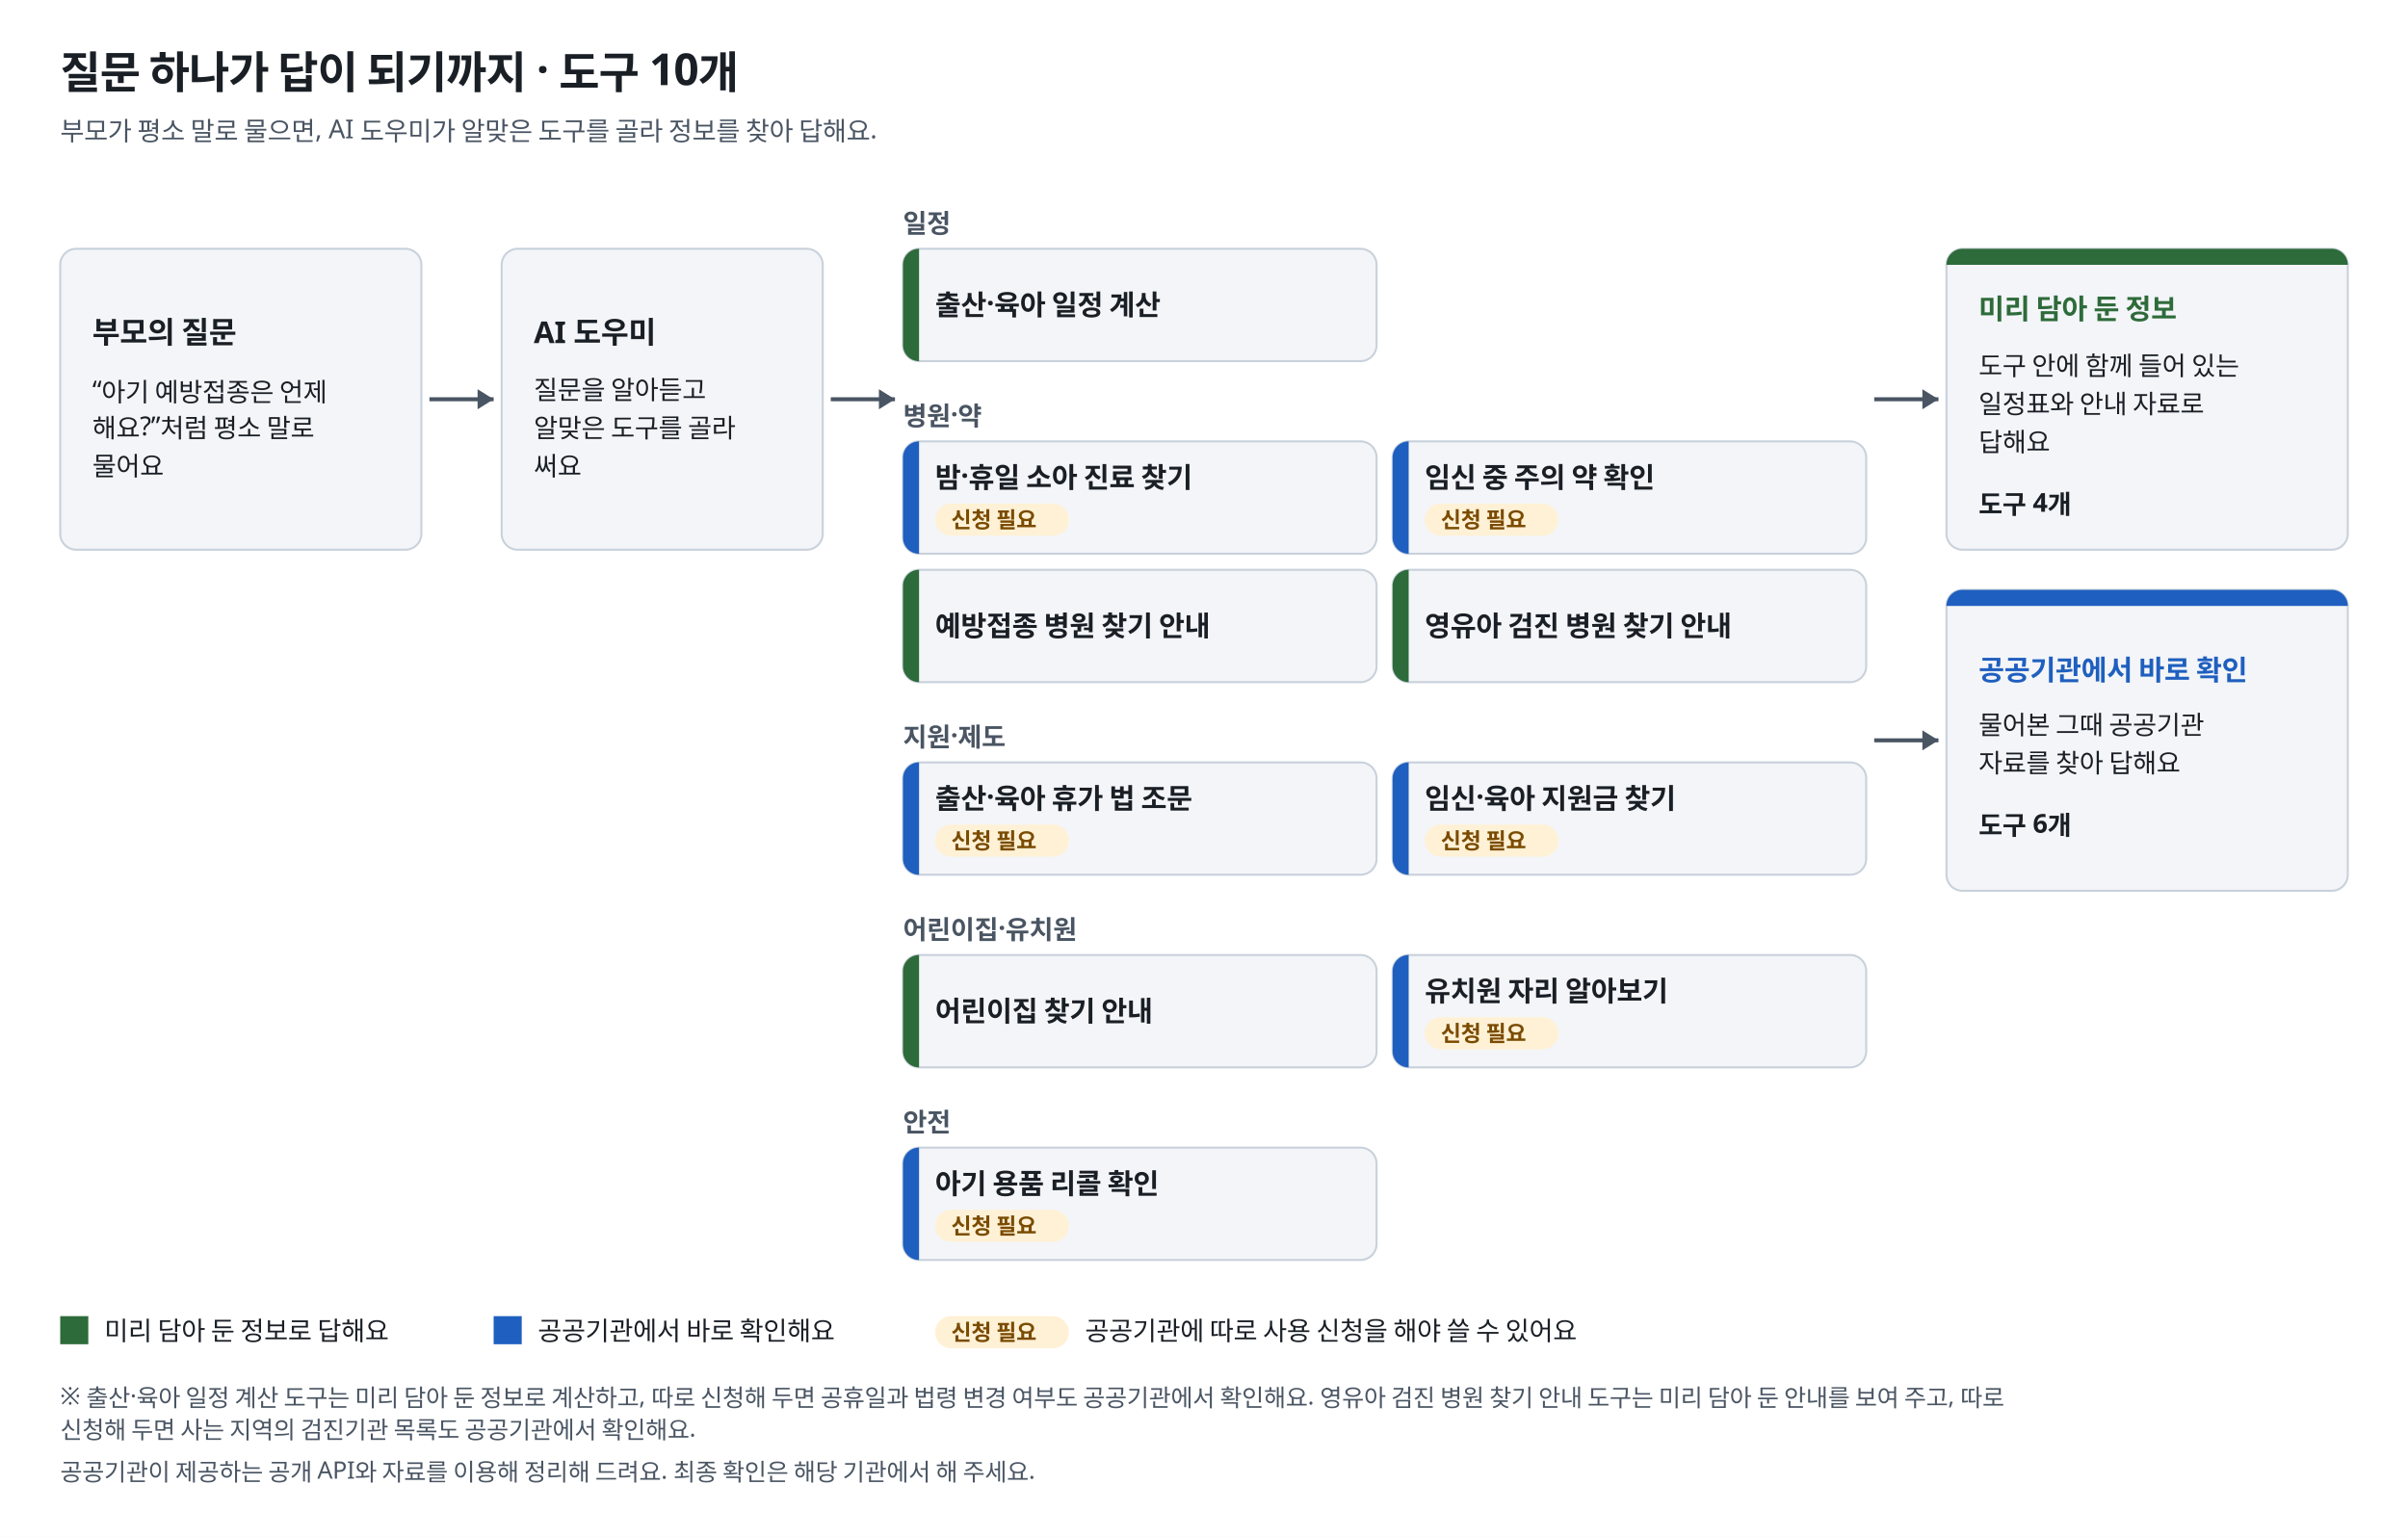
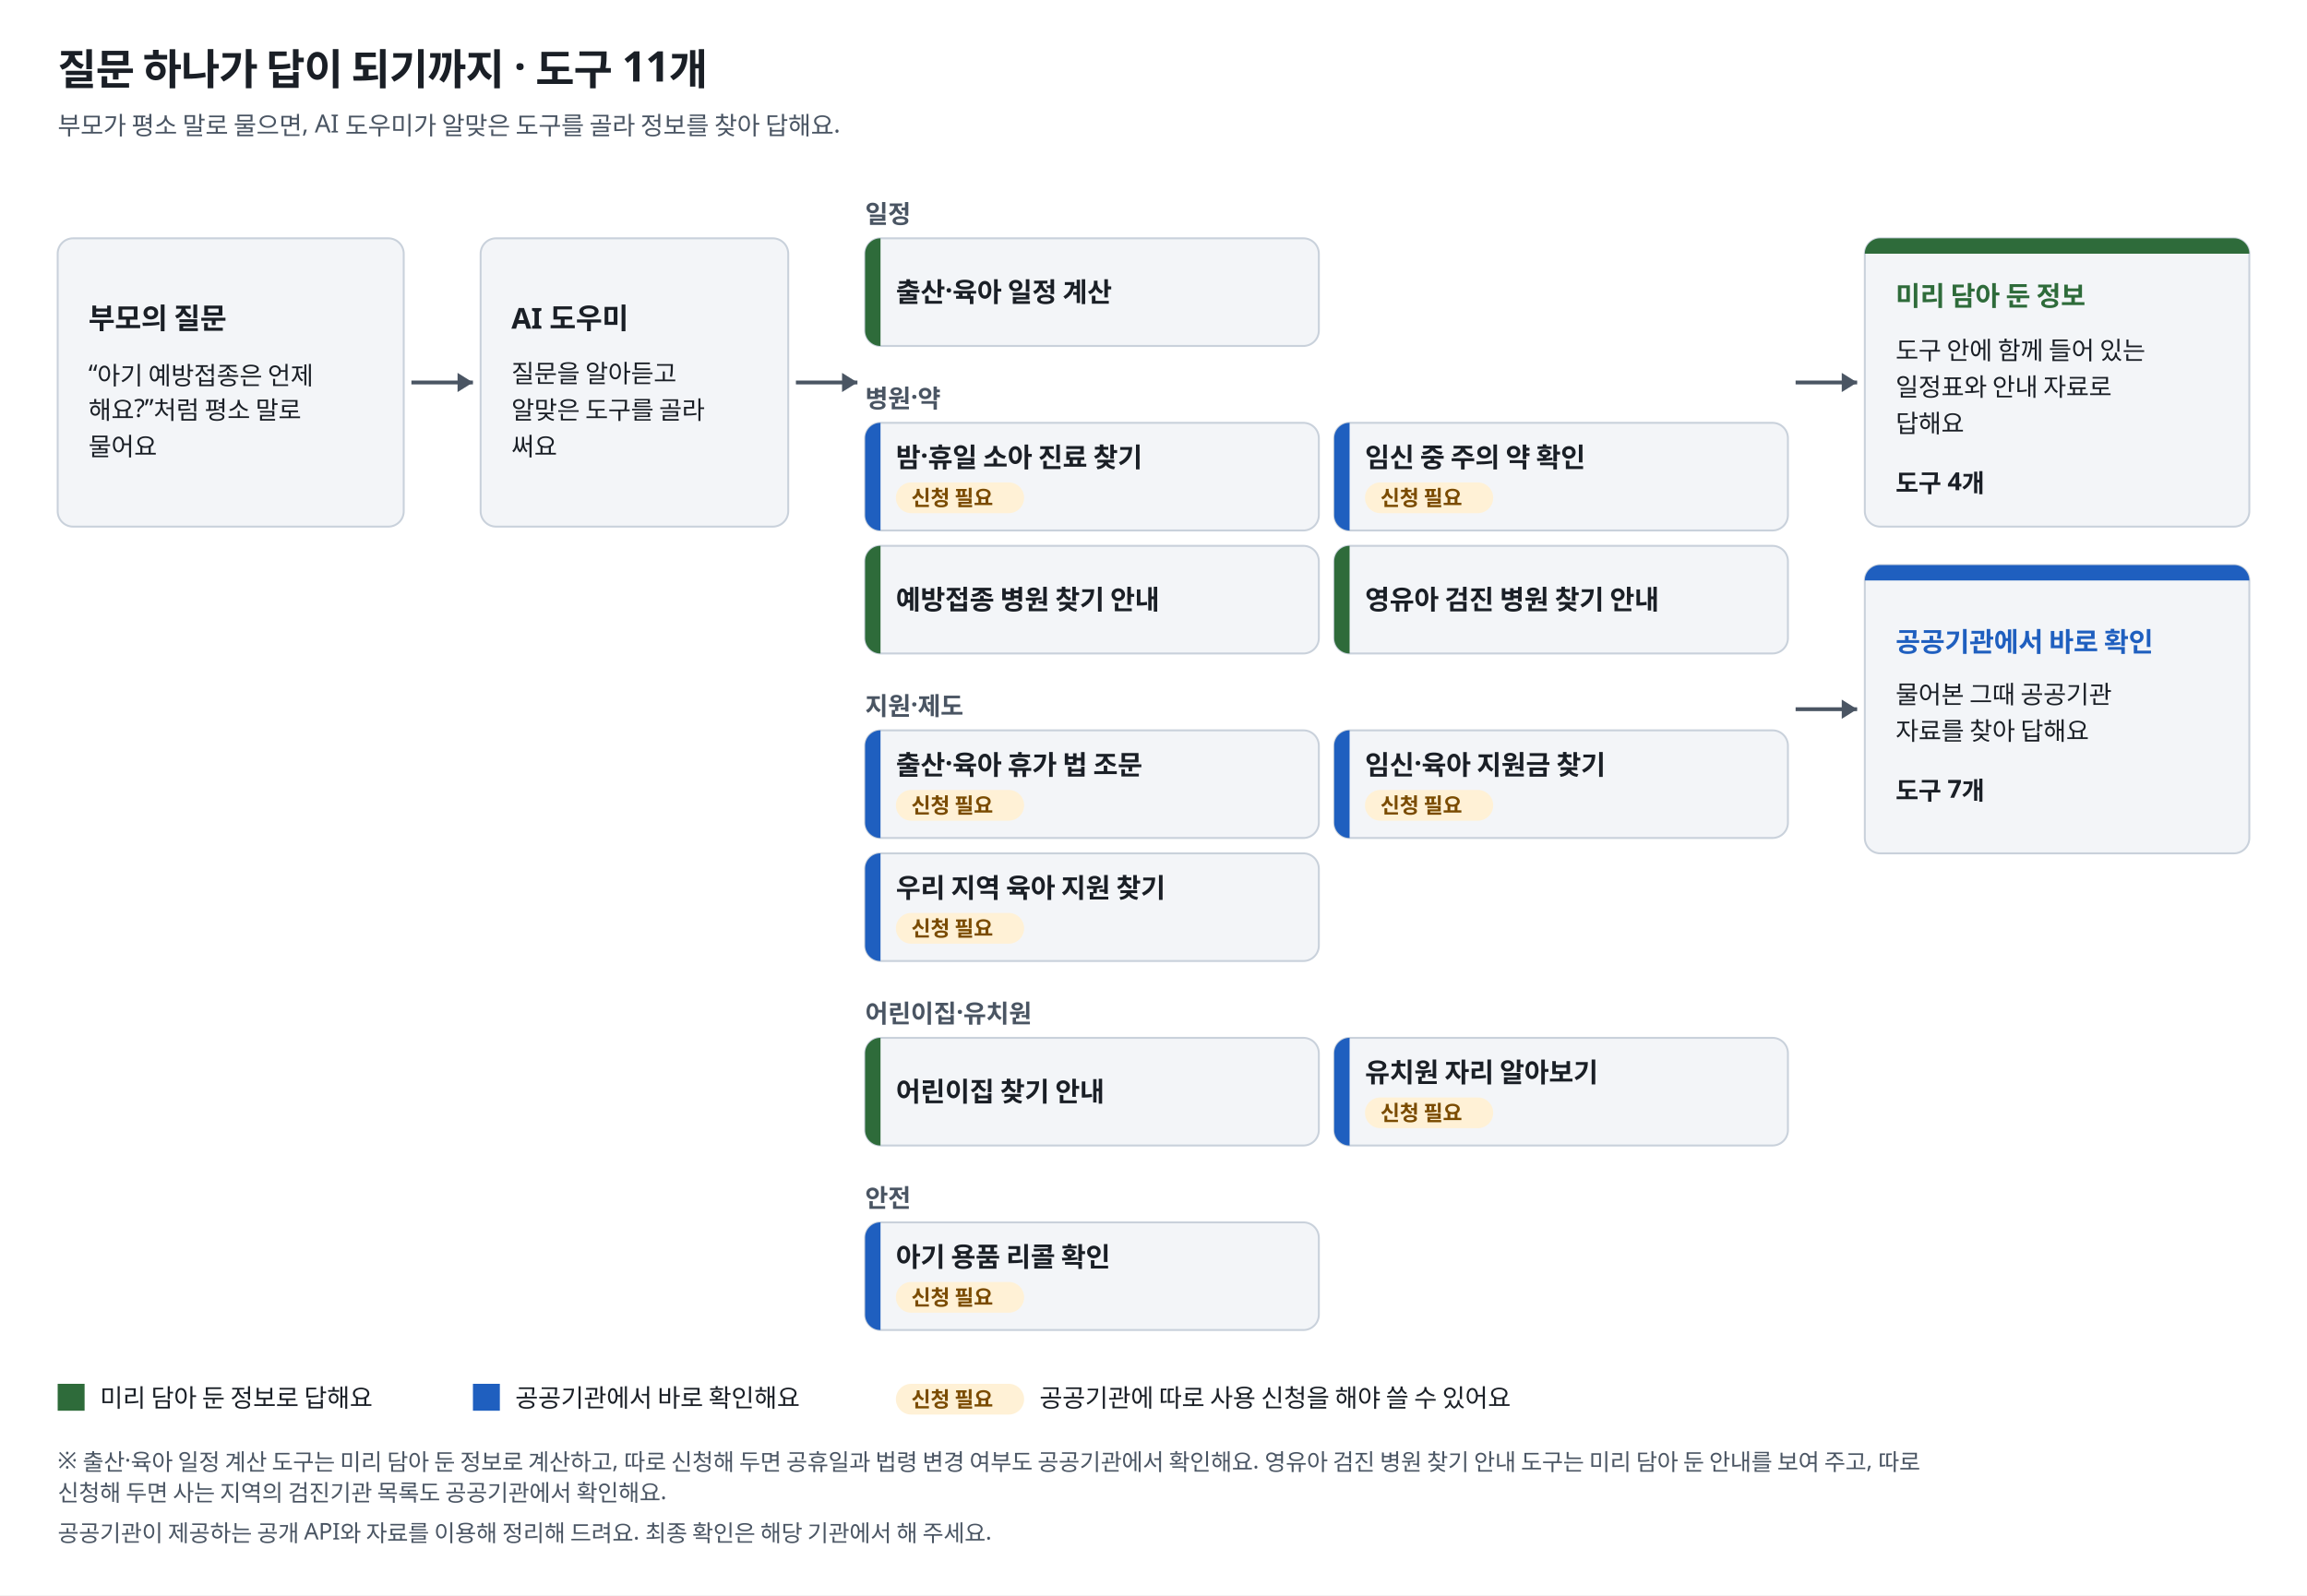
- <svg xmlns="http://www.w3.org/2000/svg" width="1200" height="766" viewBox="0 0 1200 766" role="img" aria-labelledby="title desc" font-family="Pretendard, 'Apple SD Gothic Neo', 'Noto Sans KR', 'Malgun Gothic', sans-serif">
-   <rect x="0" y="0" width="1200" height="766" fill="#FFFFFF" />
+ <svg xmlns="http://www.w3.org/2000/svg" width="1200" height="830" viewBox="0 0 1200 830" role="img" aria-labelledby="title desc" font-family="Pretendard, 'Apple SD Gothic Neo', 'Noto Sans KR', 'Malgun Gothic', sans-serif">
+   <rect x="0" y="0" width="1200" height="830" fill="#FFFFFF" />
  <text x="30" y="44" font-size="22" fill="#1A1F26" data-max-w="1140" letter-spacing="-0.4" font-weight="700">
-     <tspan x="30" y="44">질문 하나가 답이 되기까지 · 도구 10개</tspan>
+     <tspan x="30" y="44">질문 하나가 답이 되기까지 · 도구 11개</tspan>
  </text>
  <text x="30" y="70" font-size="13" fill="#4A5563" data-max-w="1140" letter-spacing="-0.1">
    <tspan x="30" y="70">부모가 평소 말로 물으면, AI 도우미가 알맞은 도구를 골라 정보를 찾아 답해요.</tspan>
  </text>
  <rect x="30" y="124" width="180" height="150" rx="8" fill="#F3F5F8" stroke="#C9D1DB" />
  <text x="46" y="171" font-size="15" fill="#1A1F26" data-max-w="148" letter-spacing="-0.1" font-weight="700">
    <tspan x="46" y="171">부모의 질문</tspan>
  </text>
  <text x="46" y="199" font-size="13" fill="#1A1F26" data-max-w="148" letter-spacing="-0.1">
    <tspan x="46" y="199">“아기 예방접종은 언제</tspan>
    <tspan x="46" y="218">해요?”처럼 평소 말로</tspan>
    <tspan x="46" y="237">물어요</tspan>
  </text>
  <line x1="214" y1="199" x2="246" y2="199" stroke="#4A5563" stroke-width="2" />
  <polygon points="246,199 238,194 238,204" fill="#4A5563" />
  <rect x="250" y="124" width="160" height="150" rx="8" fill="#F3F5F8" stroke="#C9D1DB" />
  <text x="266" y="171" font-size="15" fill="#1A1F26" data-max-w="128" letter-spacing="-0.1" font-weight="700">
    <tspan x="266" y="171">AI 도우미</tspan>
  </text>
  <text x="266" y="199" font-size="13" fill="#1A1F26" data-max-w="128" letter-spacing="-0.1">
    <tspan x="266" y="199">질문을 알아듣고</tspan>
    <tspan x="266" y="218">알맞은 도구를 골라</tspan>
    <tspan x="266" y="237">써요</tspan>
  </text>
  <line x1="414" y1="199" x2="446" y2="199" stroke="#4A5563" stroke-width="2" />
  <polygon points="446,199 438,194 438,204" fill="#4A5563" />
  <text x="450" y="116" font-size="13" fill="#4A5563" data-max-w="480" letter-spacing="-0.1" font-weight="700">
    <tspan x="450" y="116">일정</tspan>
  </text>
  <g data-tool="get_timeline" data-source="builtin">
    <rect x="450" y="124" width="236" height="56" rx="8" fill="#F3F5F8" stroke="#C9D1DB" />
    <path d="M458 124 A8 8 0 0 0 450 132 V172 A8 8 0 0 0 458 180 Z" fill="#2E6B3A" />
    <text x="466" y="157" font-size="14" fill="#1A1F26" data-max-w="212" letter-spacing="-0.1" font-weight="700">
      <tspan x="466" y="157">출산·육아 일정 계산</tspan>
    </text>
  </g>
  <text x="450" y="212" font-size="13" fill="#4A5563" data-max-w="480" letter-spacing="-0.1" font-weight="700">
    <tspan x="450" y="212">병원·약</tspan>
  </text>
  <g data-tool="find_night_pediatric" data-source="live-key" data-key="required">
    <rect x="450" y="220" width="236" height="56" rx="8" fill="#F3F5F8" stroke="#C9D1DB" />
    <path d="M458 220 A8 8 0 0 0 450 228 V268 A8 8 0 0 0 458 276 Z" fill="#1F5FBF" />
    <text x="466" y="243" font-size="14" fill="#1A1F26" data-max-w="212" letter-spacing="-0.1" font-weight="700">
      <tspan x="466" y="243">밤·휴일 소아 진료 찾기</tspan>
    </text>
    <rect x="466" y="251" width="66.7" height="16" rx="8" fill="#FFF1D6" />
    <text x="474" y="263" font-size="11" fill="#7A4B00" data-max-w="50.7" letter-spacing="-0.1" font-weight="700">
      <tspan x="474" y="263">신청 필요</tspan>
    </text>
  </g>
  <g data-tool="check_pregnancy_drug" data-source="live-key" data-key="required">
    <rect x="694" y="220" width="236" height="56" rx="8" fill="#F3F5F8" stroke="#C9D1DB" />
    <path d="M702 220 A8 8 0 0 0 694 228 V268 A8 8 0 0 0 702 276 Z" fill="#1F5FBF" />
    <text x="710" y="243" font-size="14" fill="#1A1F26" data-max-w="212" letter-spacing="-0.1" font-weight="700">
      <tspan x="710" y="243">임신 중 주의 약 확인</tspan>
    </text>
    <rect x="710" y="251" width="66.7" height="16" rx="8" fill="#FFF1D6" />
    <text x="718" y="263" font-size="11" fill="#7A4B00" data-max-w="50.7" letter-spacing="-0.1" font-weight="700">
      <tspan x="718" y="263">신청 필요</tspan>
    </text>
  </g>
  <g data-tool="find_vaccination_clinic" data-source="builtin">
    <rect x="450" y="284" width="236" height="56" rx="8" fill="#F3F5F8" stroke="#C9D1DB" />
    <path d="M458 284 A8 8 0 0 0 450 292 V332 A8 8 0 0 0 458 340 Z" fill="#2E6B3A" />
    <text x="466" y="317" font-size="14" fill="#1A1F26" data-max-w="212" letter-spacing="-0.1" font-weight="700">
      <tspan x="466" y="317">예방접종 병원 찾기 안내</tspan>
    </text>
  </g>
  <g data-tool="find_checkup_clinic" data-source="builtin">
    <rect x="694" y="284" width="236" height="56" rx="8" fill="#F3F5F8" stroke="#C9D1DB" />
    <path d="M702 284 A8 8 0 0 0 694 292 V332 A8 8 0 0 0 702 340 Z" fill="#2E6B3A" />
    <text x="710" y="317" font-size="14" fill="#1A1F26" data-max-w="212" letter-spacing="-0.1" font-weight="700">
      <tspan x="710" y="317">영유아 검진 병원 찾기 안내</tspan>
    </text>
  </g>
  <text x="450" y="372" font-size="13" fill="#4A5563" data-max-w="480" letter-spacing="-0.1" font-weight="700">
    <tspan x="450" y="372">지원·제도</tspan>
  </text>
  <g data-tool="get_leave_article" data-source="live-key" data-key="required">
    <rect x="450" y="380" width="236" height="56" rx="8" fill="#F3F5F8" stroke="#C9D1DB" />
    <path d="M458 380 A8 8 0 0 0 450 388 V428 A8 8 0 0 0 458 436 Z" fill="#1F5FBF" />
    <text x="466" y="403" font-size="14" fill="#1A1F26" data-max-w="212" letter-spacing="-0.1" font-weight="700">
      <tspan x="466" y="403">출산·육아 휴가 법 조문</tspan>
    </text>
    <rect x="466" y="411" width="66.7" height="16" rx="8" fill="#FFF1D6" />
    <text x="474" y="423" font-size="11" fill="#7A4B00" data-max-w="50.7" letter-spacing="-0.1" font-weight="700">
      <tspan x="474" y="423">신청 필요</tspan>
    </text>
  </g>
  <g data-tool="find_benefits" data-source="live-key" data-key="required">
    <rect x="694" y="380" width="236" height="56" rx="8" fill="#F3F5F8" stroke="#C9D1DB" />
    <path d="M702 380 A8 8 0 0 0 694 388 V428 A8 8 0 0 0 702 436 Z" fill="#1F5FBF" />
    <text x="710" y="403" font-size="14" fill="#1A1F26" data-max-w="212" letter-spacing="-0.1" font-weight="700">
      <tspan x="710" y="403">임신·육아 지원금 찾기</tspan>
    </text>
    <rect x="710" y="411" width="66.7" height="16" rx="8" fill="#FFF1D6" />
    <text x="718" y="423" font-size="11" fill="#7A4B00" data-max-w="50.7" letter-spacing="-0.1" font-weight="700">
      <tspan x="718" y="423">신청 필요</tspan>
    </text>
  </g>
-   <text x="450" y="468" font-size="13" fill="#4A5563" data-max-w="480" letter-spacing="-0.1" font-weight="700">
-     <tspan x="450" y="468">어린이집·유치원</tspan>
+   <g data-tool="find_local_support" data-source="live-key" data-key="required">
+     <rect x="450" y="444" width="236" height="56" rx="8" fill="#F3F5F8" stroke="#C9D1DB" />
+     <path d="M458 444 A8 8 0 0 0 450 452 V492 A8 8 0 0 0 458 500 Z" fill="#1F5FBF" />
+     <text x="466" y="467" font-size="14" fill="#1A1F26" data-max-w="212" letter-spacing="-0.1" font-weight="700">
+       <tspan x="466" y="467">우리 지역 육아 지원 찾기</tspan>
+     </text>
+     <rect x="466" y="475" width="66.7" height="16" rx="8" fill="#FFF1D6" />
+     <text x="474" y="487" font-size="11" fill="#7A4B00" data-max-w="50.7" letter-spacing="-0.1" font-weight="700">
+       <tspan x="474" y="487">신청 필요</tspan>
+     </text>
+   </g>
+   <text x="450" y="532" font-size="13" fill="#4A5563" data-max-w="480" letter-spacing="-0.1" font-weight="700">
+     <tspan x="450" y="532">어린이집·유치원</tspan>
  </text>
  <g data-tool="find_daycare" data-source="builtin">
-     <rect x="450" y="476" width="236" height="56" rx="8" fill="#F3F5F8" stroke="#C9D1DB" />
-     <path d="M458 476 A8 8 0 0 0 450 484 V524 A8 8 0 0 0 458 532 Z" fill="#2E6B3A" />
-     <text x="466" y="509" font-size="14" fill="#1A1F26" data-max-w="212" letter-spacing="-0.1" font-weight="700">
-       <tspan x="466" y="509">어린이집 찾기 안내</tspan>
+     <rect x="450" y="540" width="236" height="56" rx="8" fill="#F3F5F8" stroke="#C9D1DB" />
+     <path d="M458 540 A8 8 0 0 0 450 548 V588 A8 8 0 0 0 458 596 Z" fill="#2E6B3A" />
+     <text x="466" y="573" font-size="14" fill="#1A1F26" data-max-w="212" letter-spacing="-0.1" font-weight="700">
+       <tspan x="466" y="573">어린이집 찾기 안내</tspan>
    </text>
  </g>
  <g data-tool="find_kindergarten" data-source="live-key" data-key="required">
-     <rect x="694" y="476" width="236" height="56" rx="8" fill="#F3F5F8" stroke="#C9D1DB" />
-     <path d="M702 476 A8 8 0 0 0 694 484 V524 A8 8 0 0 0 702 532 Z" fill="#1F5FBF" />
-     <text x="710" y="499" font-size="14" fill="#1A1F26" data-max-w="212" letter-spacing="-0.1" font-weight="700">
-       <tspan x="710" y="499">유치원 자리 알아보기</tspan>
-     </text>
-     <rect x="710" y="507" width="66.7" height="16" rx="8" fill="#FFF1D6" />
-     <text x="718" y="519" font-size="11" fill="#7A4B00" data-max-w="50.7" letter-spacing="-0.1" font-weight="700">
-       <tspan x="718" y="519">신청 필요</tspan>
-     </text>
-   </g>
-   <text x="450" y="564" font-size="13" fill="#4A5563" data-max-w="480" letter-spacing="-0.1" font-weight="700">
-     <tspan x="450" y="564">안전</tspan>
+     <rect x="694" y="540" width="236" height="56" rx="8" fill="#F3F5F8" stroke="#C9D1DB" />
+     <path d="M702 540 A8 8 0 0 0 694 548 V588 A8 8 0 0 0 702 596 Z" fill="#1F5FBF" />
+     <text x="710" y="563" font-size="14" fill="#1A1F26" data-max-w="212" letter-spacing="-0.1" font-weight="700">
+       <tspan x="710" y="563">유치원 자리 알아보기</tspan>
+     </text>
+     <rect x="710" y="571" width="66.7" height="16" rx="8" fill="#FFF1D6" />
+     <text x="718" y="583" font-size="11" fill="#7A4B00" data-max-w="50.7" letter-spacing="-0.1" font-weight="700">
+       <tspan x="718" y="583">신청 필요</tspan>
+     </text>
+   </g>
+   <text x="450" y="628" font-size="13" fill="#4A5563" data-max-w="480" letter-spacing="-0.1" font-weight="700">
+     <tspan x="450" y="628">안전</tspan>
  </text>
  <g data-tool="check_recall" data-source="live-key" data-key="required">
-     <rect x="450" y="572" width="236" height="56" rx="8" fill="#F3F5F8" stroke="#C9D1DB" />
-     <path d="M458 572 A8 8 0 0 0 450 580 V620 A8 8 0 0 0 458 628 Z" fill="#1F5FBF" />
-     <text x="466" y="595" font-size="14" fill="#1A1F26" data-max-w="212" letter-spacing="-0.1" font-weight="700">
-       <tspan x="466" y="595">아기 용품 리콜 확인</tspan>
-     </text>
-     <rect x="466" y="603" width="66.7" height="16" rx="8" fill="#FFF1D6" />
-     <text x="474" y="615" font-size="11" fill="#7A4B00" data-max-w="50.7" letter-spacing="-0.1" font-weight="700">
-       <tspan x="474" y="615">신청 필요</tspan>
+     <rect x="450" y="636" width="236" height="56" rx="8" fill="#F3F5F8" stroke="#C9D1DB" />
+     <path d="M458 636 A8 8 0 0 0 450 644 V684 A8 8 0 0 0 458 692 Z" fill="#1F5FBF" />
+     <text x="466" y="659" font-size="14" fill="#1A1F26" data-max-w="212" letter-spacing="-0.1" font-weight="700">
+       <tspan x="466" y="659">아기 용품 리콜 확인</tspan>
+     </text>
+     <rect x="466" y="667" width="66.7" height="16" rx="8" fill="#FFF1D6" />
+     <text x="474" y="679" font-size="11" fill="#7A4B00" data-max-w="50.7" letter-spacing="-0.1" font-weight="700">
+       <tspan x="474" y="679">신청 필요</tspan>
    </text>
  </g>
  <rect x="970" y="124" width="200" height="150" rx="8" fill="#F3F5F8" stroke="#C9D1DB" />
  <path d="M970 132 A8 8 0 0 1 978 124 H1162 A8 8 0 0 1 1170 132 Z" fill="#2E6B3A" />
  <text x="986" y="159" font-size="14" fill="#2E6B3A" data-max-w="168" letter-spacing="-0.1" font-weight="700">
    <tspan x="986" y="159">미리 담아 둔 정보</tspan>
  </text>
  <text x="986" y="187" font-size="13" fill="#1A1F26" data-max-w="168" letter-spacing="-0.1">
    <tspan x="986" y="187">도구 안에 함께 들어 있는</tspan>
    <tspan x="986" y="206">일정표와 안내 자료로</tspan>
    <tspan x="986" y="225">답해요</tspan>
  </text>
  <text x="986" y="256" font-size="13" fill="#1A1F26" data-max-w="168" letter-spacing="-0.1" font-weight="700">
    <tspan x="986" y="256">도구 4개</tspan>
  </text>
  <line x1="934" y1="199" x2="966" y2="199" stroke="#4A5563" stroke-width="2" />
  <polygon points="966,199 958,194 958,204" fill="#4A5563" />
  <rect x="970" y="294" width="200" height="150" rx="8" fill="#F3F5F8" stroke="#C9D1DB" />
  <path d="M970 302 A8 8 0 0 1 978 294 H1162 A8 8 0 0 1 1170 302 Z" fill="#1F5FBF" />
  <text x="986" y="339" font-size="14" fill="#1F5FBF" data-max-w="168" letter-spacing="-0.1" font-weight="700">
    <tspan x="986" y="339">공공기관에서 바로 확인</tspan>
  </text>
  <text x="986" y="366" font-size="13" fill="#1A1F26" data-max-w="168" letter-spacing="-0.1">
    <tspan x="986" y="366">물어본 그때 공공기관</tspan>
    <tspan x="986" y="385">자료를 찾아 답해요</tspan>
  </text>
  <text x="986" y="416" font-size="13" fill="#1A1F26" data-max-w="168" letter-spacing="-0.1" font-weight="700">
-     <tspan x="986" y="416">도구 6개</tspan>
+     <tspan x="986" y="416">도구 7개</tspan>
  </text>
  <line x1="934" y1="369" x2="966" y2="369" stroke="#4A5563" stroke-width="2" />
  <polygon points="966,369 958,364 958,374" fill="#4A5563" />
-   <rect x="30" y="656" width="14" height="14" fill="#2E6B3A" />
-   <text x="52" y="668" font-size="13" fill="#1A1F26" data-max-w="162" letter-spacing="-0.1">
-     <tspan x="52" y="668">미리 담아 둔 정보로 답해요</tspan>
-   </text>
-   <rect x="246" y="656" width="14" height="14" fill="#1F5FBF" />
-   <text x="268" y="668" font-size="13" fill="#1A1F26" data-max-w="166" letter-spacing="-0.1">
-     <tspan x="268" y="668">공공기관에서 바로 확인해요</tspan>
-   </text>
-   <rect x="466" y="656" width="66.7" height="16" rx="8" fill="#FFF1D6" />
-   <text x="474" y="668" font-size="11" fill="#7A4B00" data-max-w="50.7" letter-spacing="-0.1" font-weight="700">
-     <tspan x="474" y="668">신청 필요</tspan>
-   </text>
-   <text x="540.7" y="668" font-size="13" fill="#1A1F26" data-max-w="629.3" letter-spacing="-0.1">
-     <tspan x="540.7" y="668">공공기관에 따로 사용 신청을 해야 쓸 수 있어요</tspan>
-   </text>
-   <text x="30" y="700" font-size="12" fill="#4A5563" data-max-w="1140" letter-spacing="-0.1">
-     <tspan x="30" y="700">※ 출산·육아 일정 계산 도구는 미리 담아 둔 정보로 계산하고, 따로 신청해 두면 공휴일과 법령 변경 여부도 공공기관에서 확인해요. 영유아 검진 병원 찾기 안내 도구는 미리 담아 둔 안내를 보여 주고, 따로</tspan>
-     <tspan x="30" y="717">신청해 두면 사는 지역의 검진기관 목록도 공공기관에서 확인해요.</tspan>
-   </text>
-   <text x="30" y="738" font-size="12" fill="#4A5563" data-max-w="1140" letter-spacing="-0.1">
-     <tspan x="30" y="738">공공기관이 제공하는 공개 API와 자료를 이용해 정리해 드려요. 최종 확인은 해당 기관에서 해 주세요.</tspan>
+   <rect x="30" y="720" width="14" height="14" fill="#2E6B3A" />
+   <text x="52" y="732" font-size="13" fill="#1A1F26" data-max-w="162" letter-spacing="-0.1">
+     <tspan x="52" y="732">미리 담아 둔 정보로 답해요</tspan>
+   </text>
+   <rect x="246" y="720" width="14" height="14" fill="#1F5FBF" />
+   <text x="268" y="732" font-size="13" fill="#1A1F26" data-max-w="166" letter-spacing="-0.1">
+     <tspan x="268" y="732">공공기관에서 바로 확인해요</tspan>
+   </text>
+   <rect x="466" y="720" width="66.7" height="16" rx="8" fill="#FFF1D6" />
+   <text x="474" y="732" font-size="11" fill="#7A4B00" data-max-w="50.7" letter-spacing="-0.1" font-weight="700">
+     <tspan x="474" y="732">신청 필요</tspan>
+   </text>
+   <text x="540.7" y="732" font-size="13" fill="#1A1F26" data-max-w="629.3" letter-spacing="-0.1">
+     <tspan x="540.7" y="732">공공기관에 따로 사용 신청을 해야 쓸 수 있어요</tspan>
+   </text>
+   <text x="30" y="764" font-size="12" fill="#4A5563" data-max-w="1140" letter-spacing="-0.1">
+     <tspan x="30" y="764">※ 출산·육아 일정 계산 도구는 미리 담아 둔 정보로 계산하고, 따로 신청해 두면 공휴일과 법령 변경 여부도 공공기관에서 확인해요. 영유아 검진 병원 찾기 안내 도구는 미리 담아 둔 안내를 보여 주고, 따로</tspan>
+     <tspan x="30" y="781">신청해 두면 사는 지역의 검진기관 목록도 공공기관에서 확인해요.</tspan>
+   </text>
+   <text x="30" y="802" font-size="12" fill="#4A5563" data-max-w="1140" letter-spacing="-0.1">
+     <tspan x="30" y="802">공공기관이 제공하는 공개 API와 자료를 이용해 정리해 드려요. 최종 확인은 해당 기관에서 해 주세요.</tspan>
  </text>
</svg>
